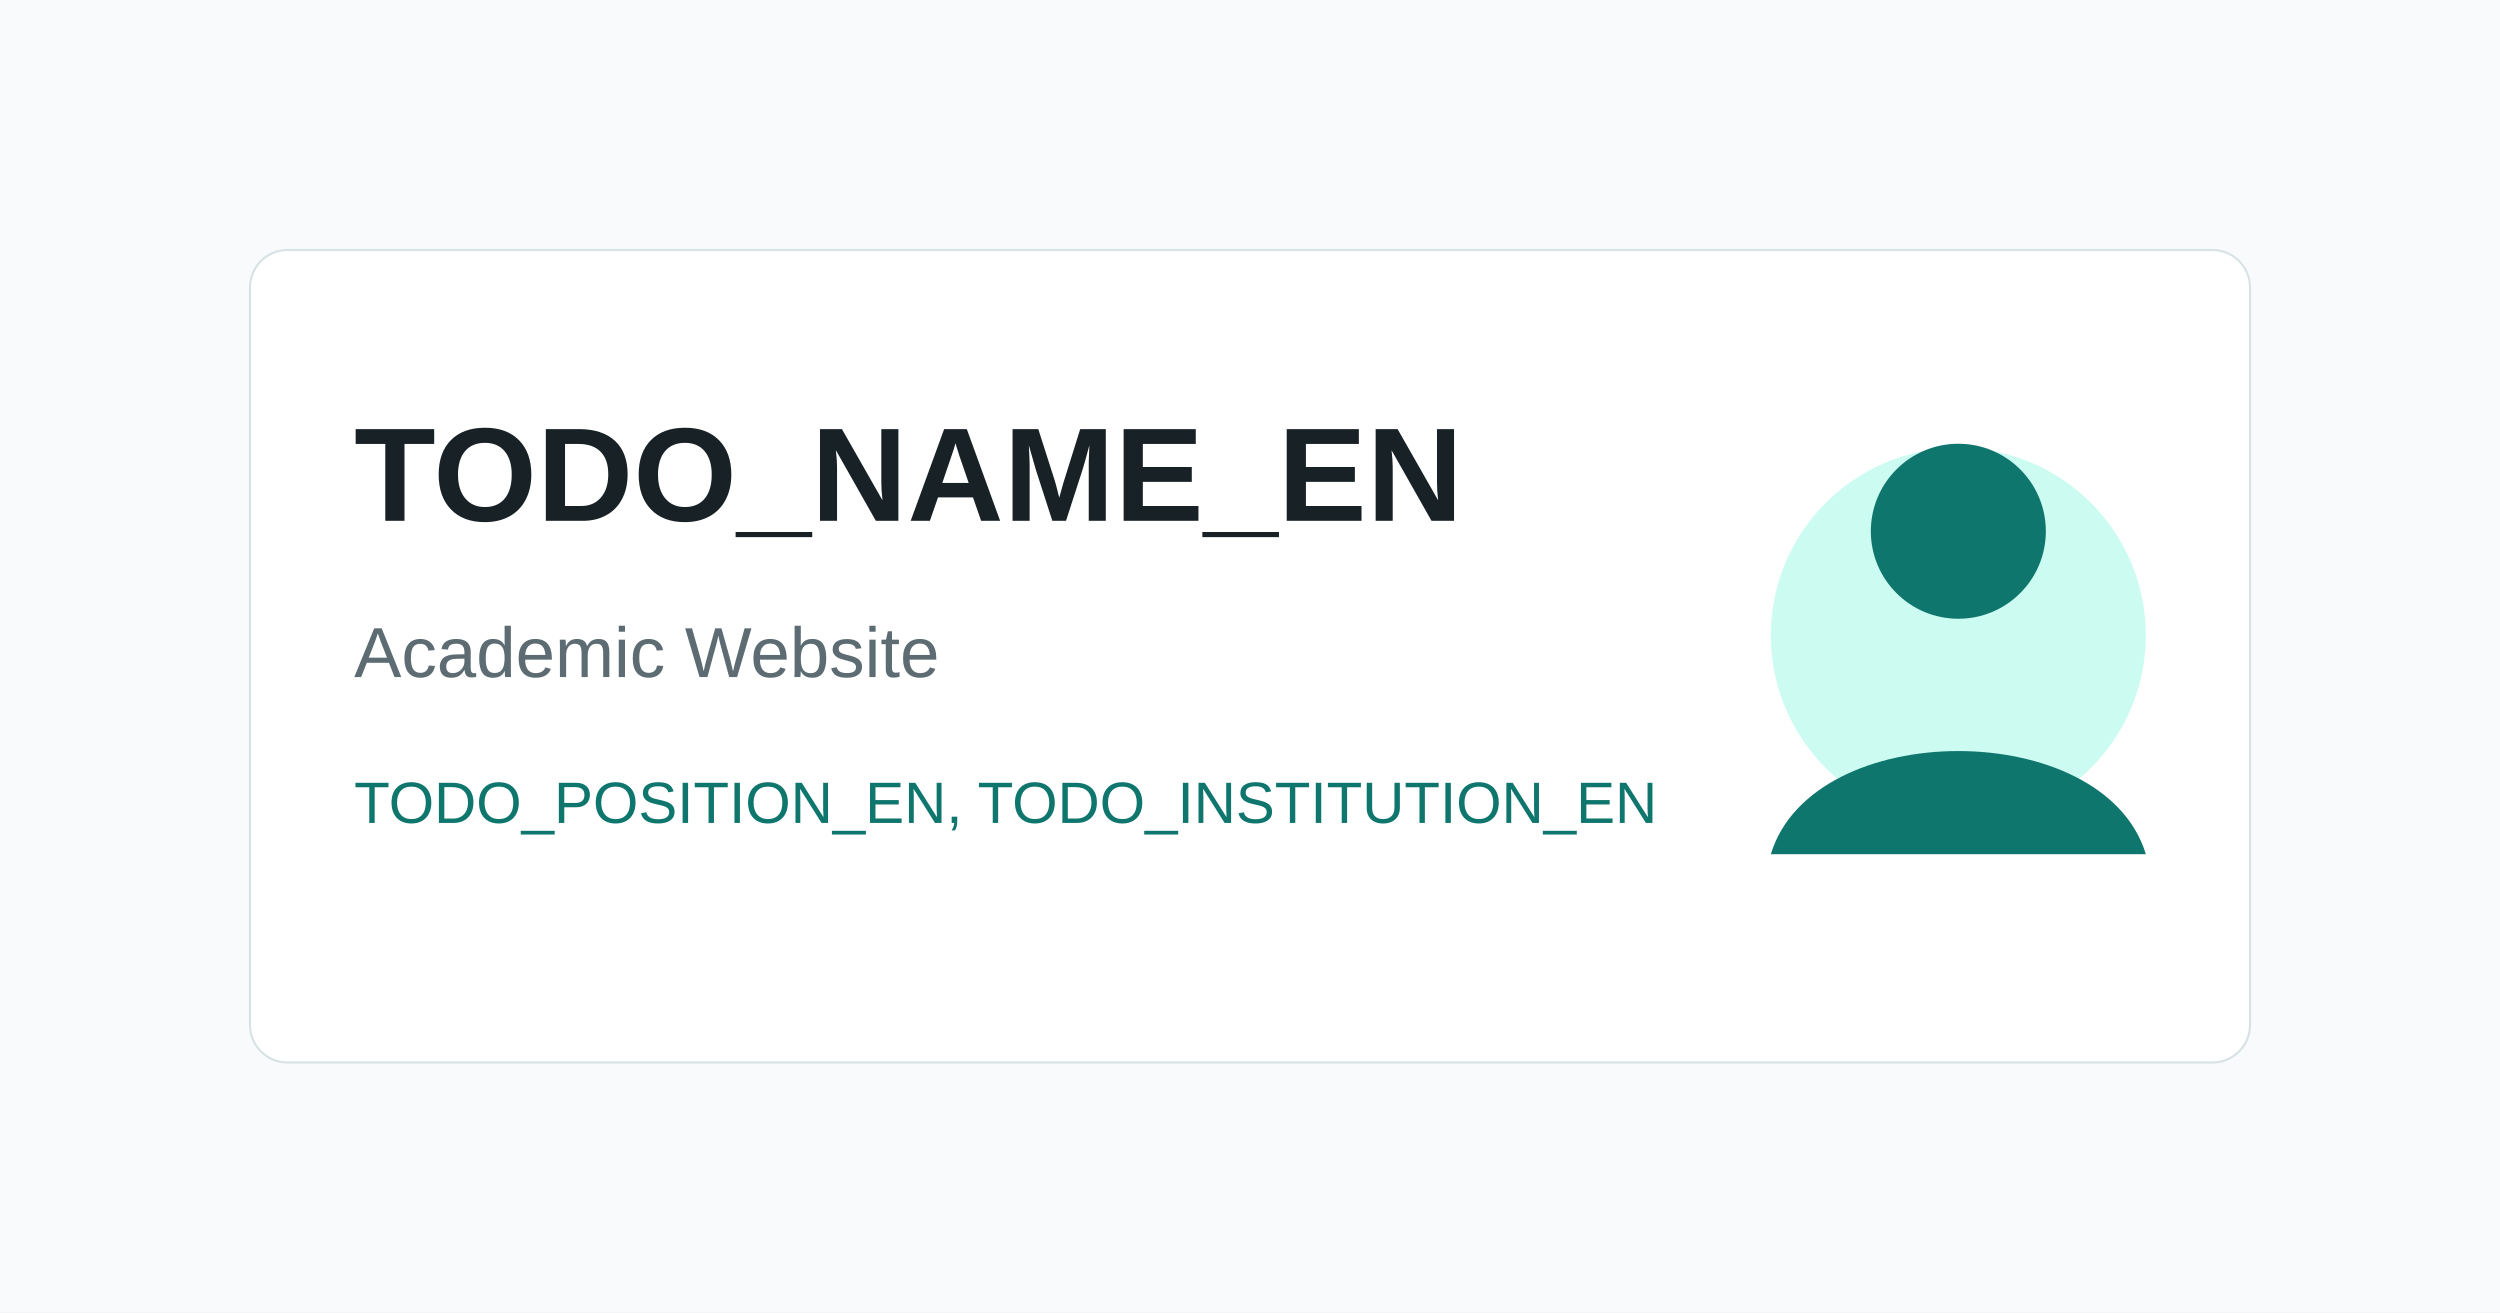
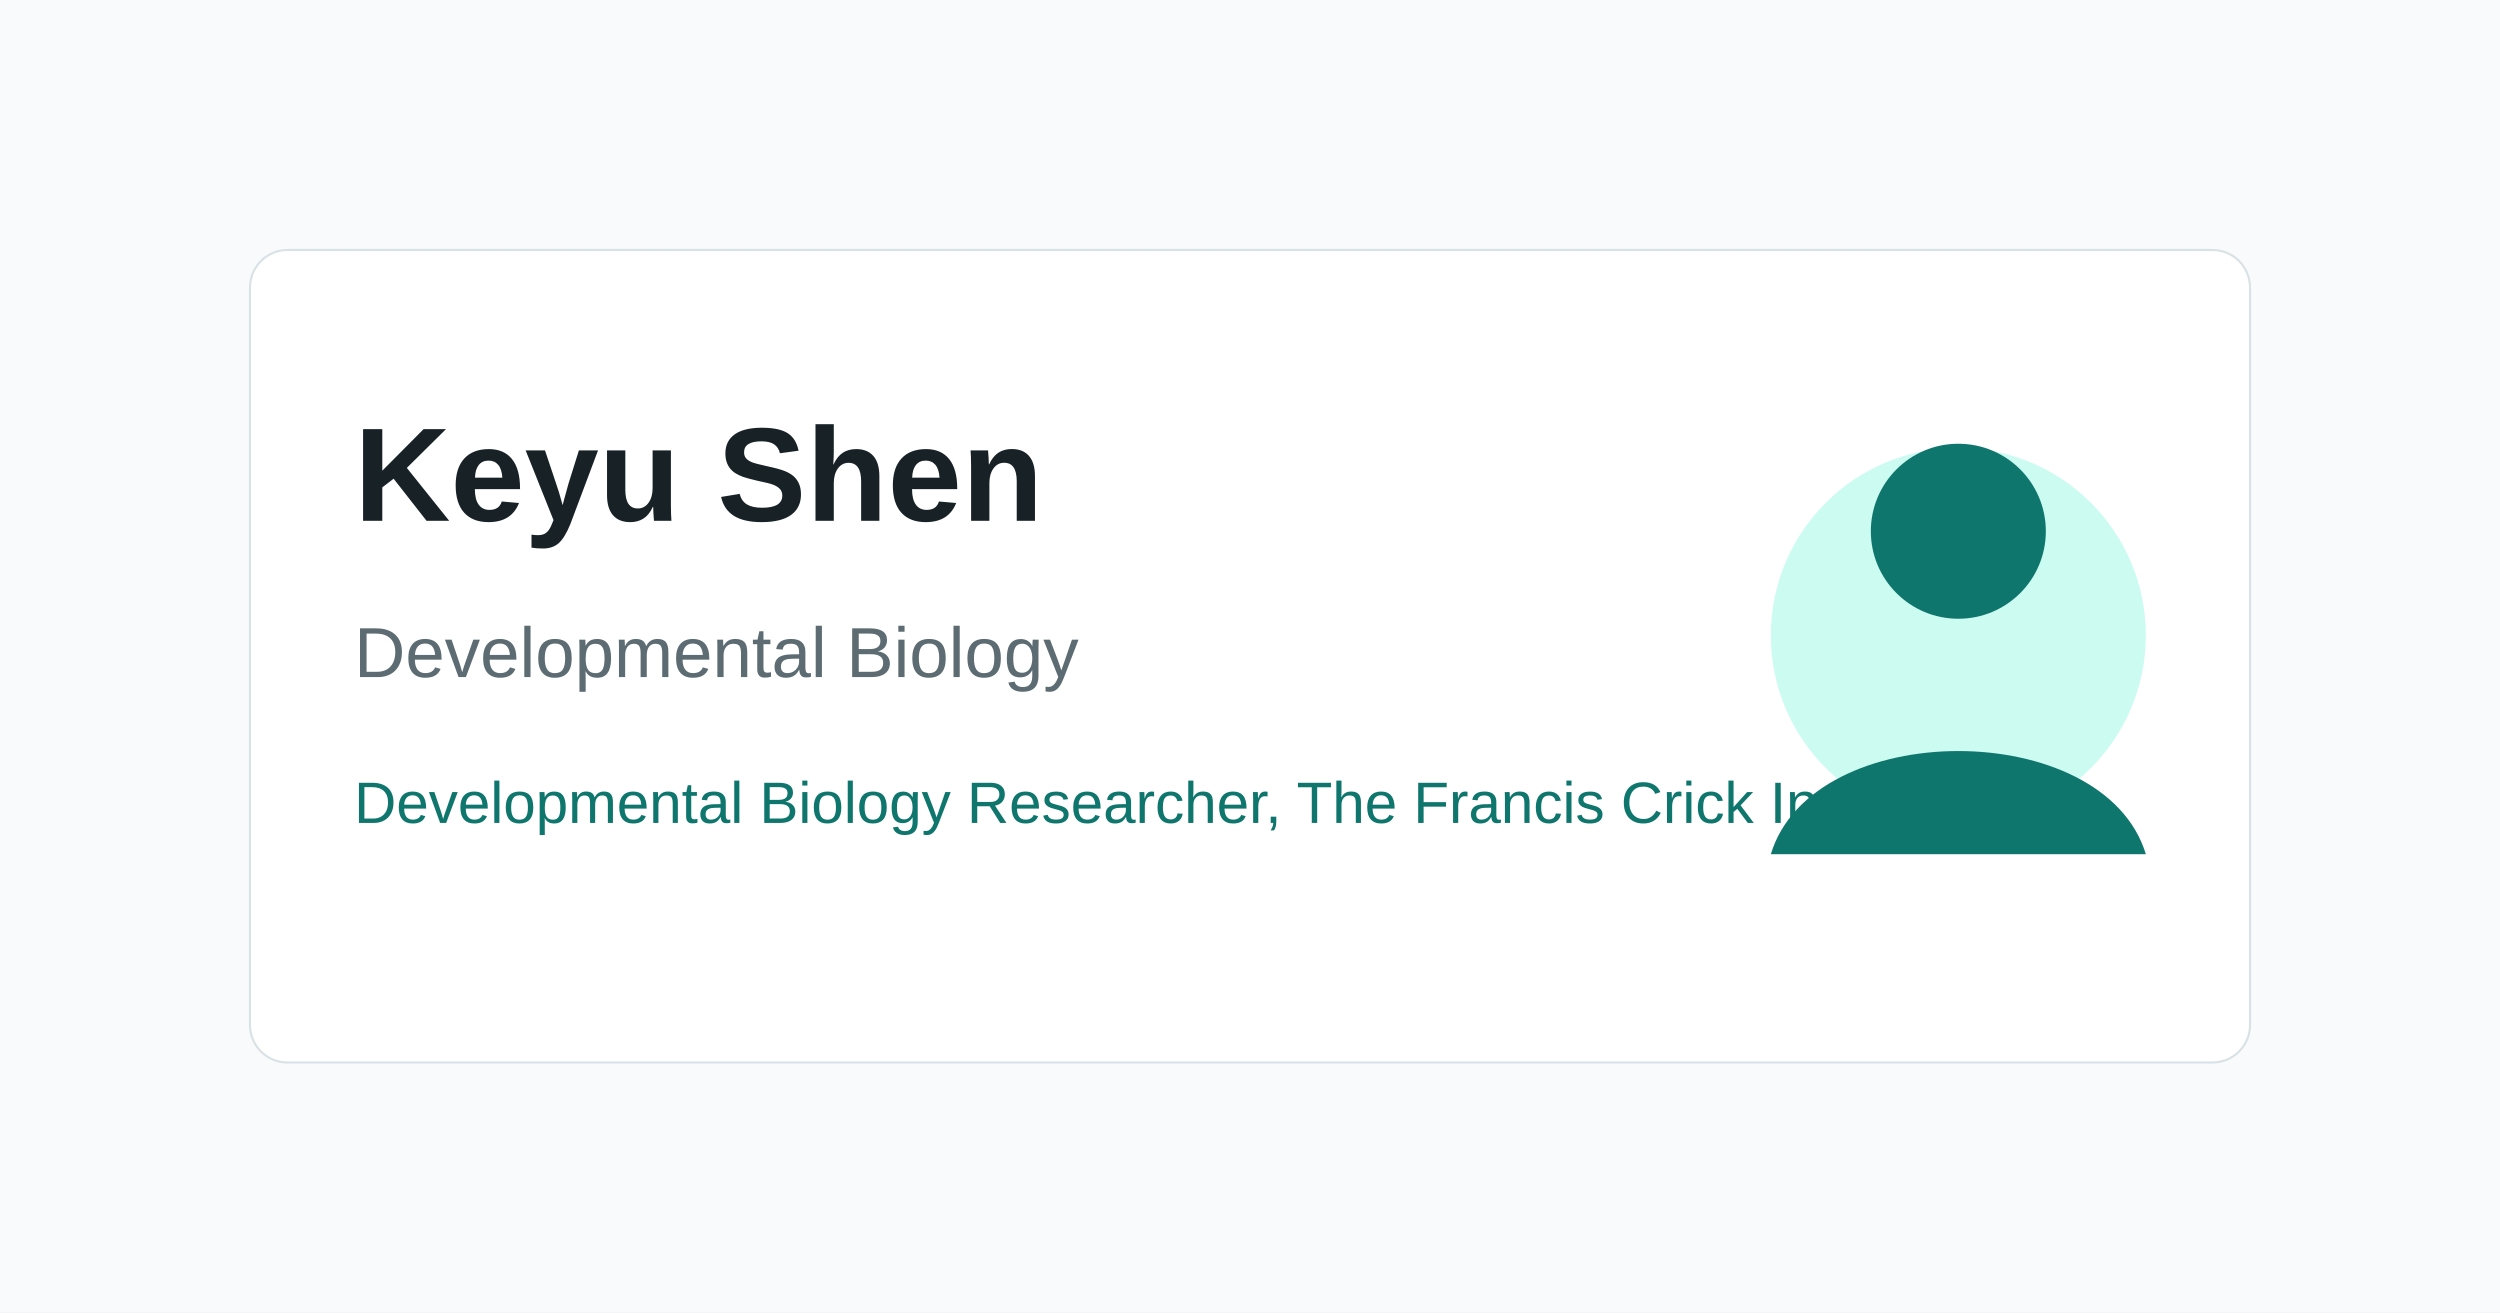
- <svg xmlns="http://www.w3.org/2000/svg" viewBox="0 0 1200 630" role="img" aria-label="Academic website preview image">
+ <svg xmlns="http://www.w3.org/2000/svg" viewBox="0 0 1200 630" role="img" aria-label="Keyu Shen academic website preview image">
  <rect width="1200" height="630" fill="#f8fafc" />
  <rect x="120" y="120" width="960" height="390" rx="18" fill="#ffffff" stroke="#d8e1e4" />
-   <text x="170" y="250" font-family="Arial, sans-serif" font-size="64" font-weight="700" fill="#172126">TODO_NAME_EN</text>
-   <text x="170" y="325" font-family="Arial, sans-serif" font-size="34" fill="#5d6c72">Academic Website</text>
-   <text x="170" y="395" font-family="Arial, sans-serif" font-size="28" fill="#0f766e">TODO_POSITION_EN, TODO_INSTITUTION_EN</text>
+   <text x="170" y="250" font-family="Arial, sans-serif" font-size="64" font-weight="700" fill="#172126">Keyu Shen</text>
+   <text x="170" y="325" font-family="Arial, sans-serif" font-size="34" fill="#5d6c72">Developmental Biology</text>
+   <text x="170" y="395" font-family="Arial, sans-serif" font-size="28" fill="#0f766e">Developmental Biology Researcher, The Francis Crick Institute</text>
  <circle cx="940" cy="305" r="90" fill="#ccfbf1" />
  <circle cx="940" cy="255" r="42" fill="#0f766e" />
  <path d="M850 410c20-66 160-66 180 0" fill="#0f766e" />
</svg>
